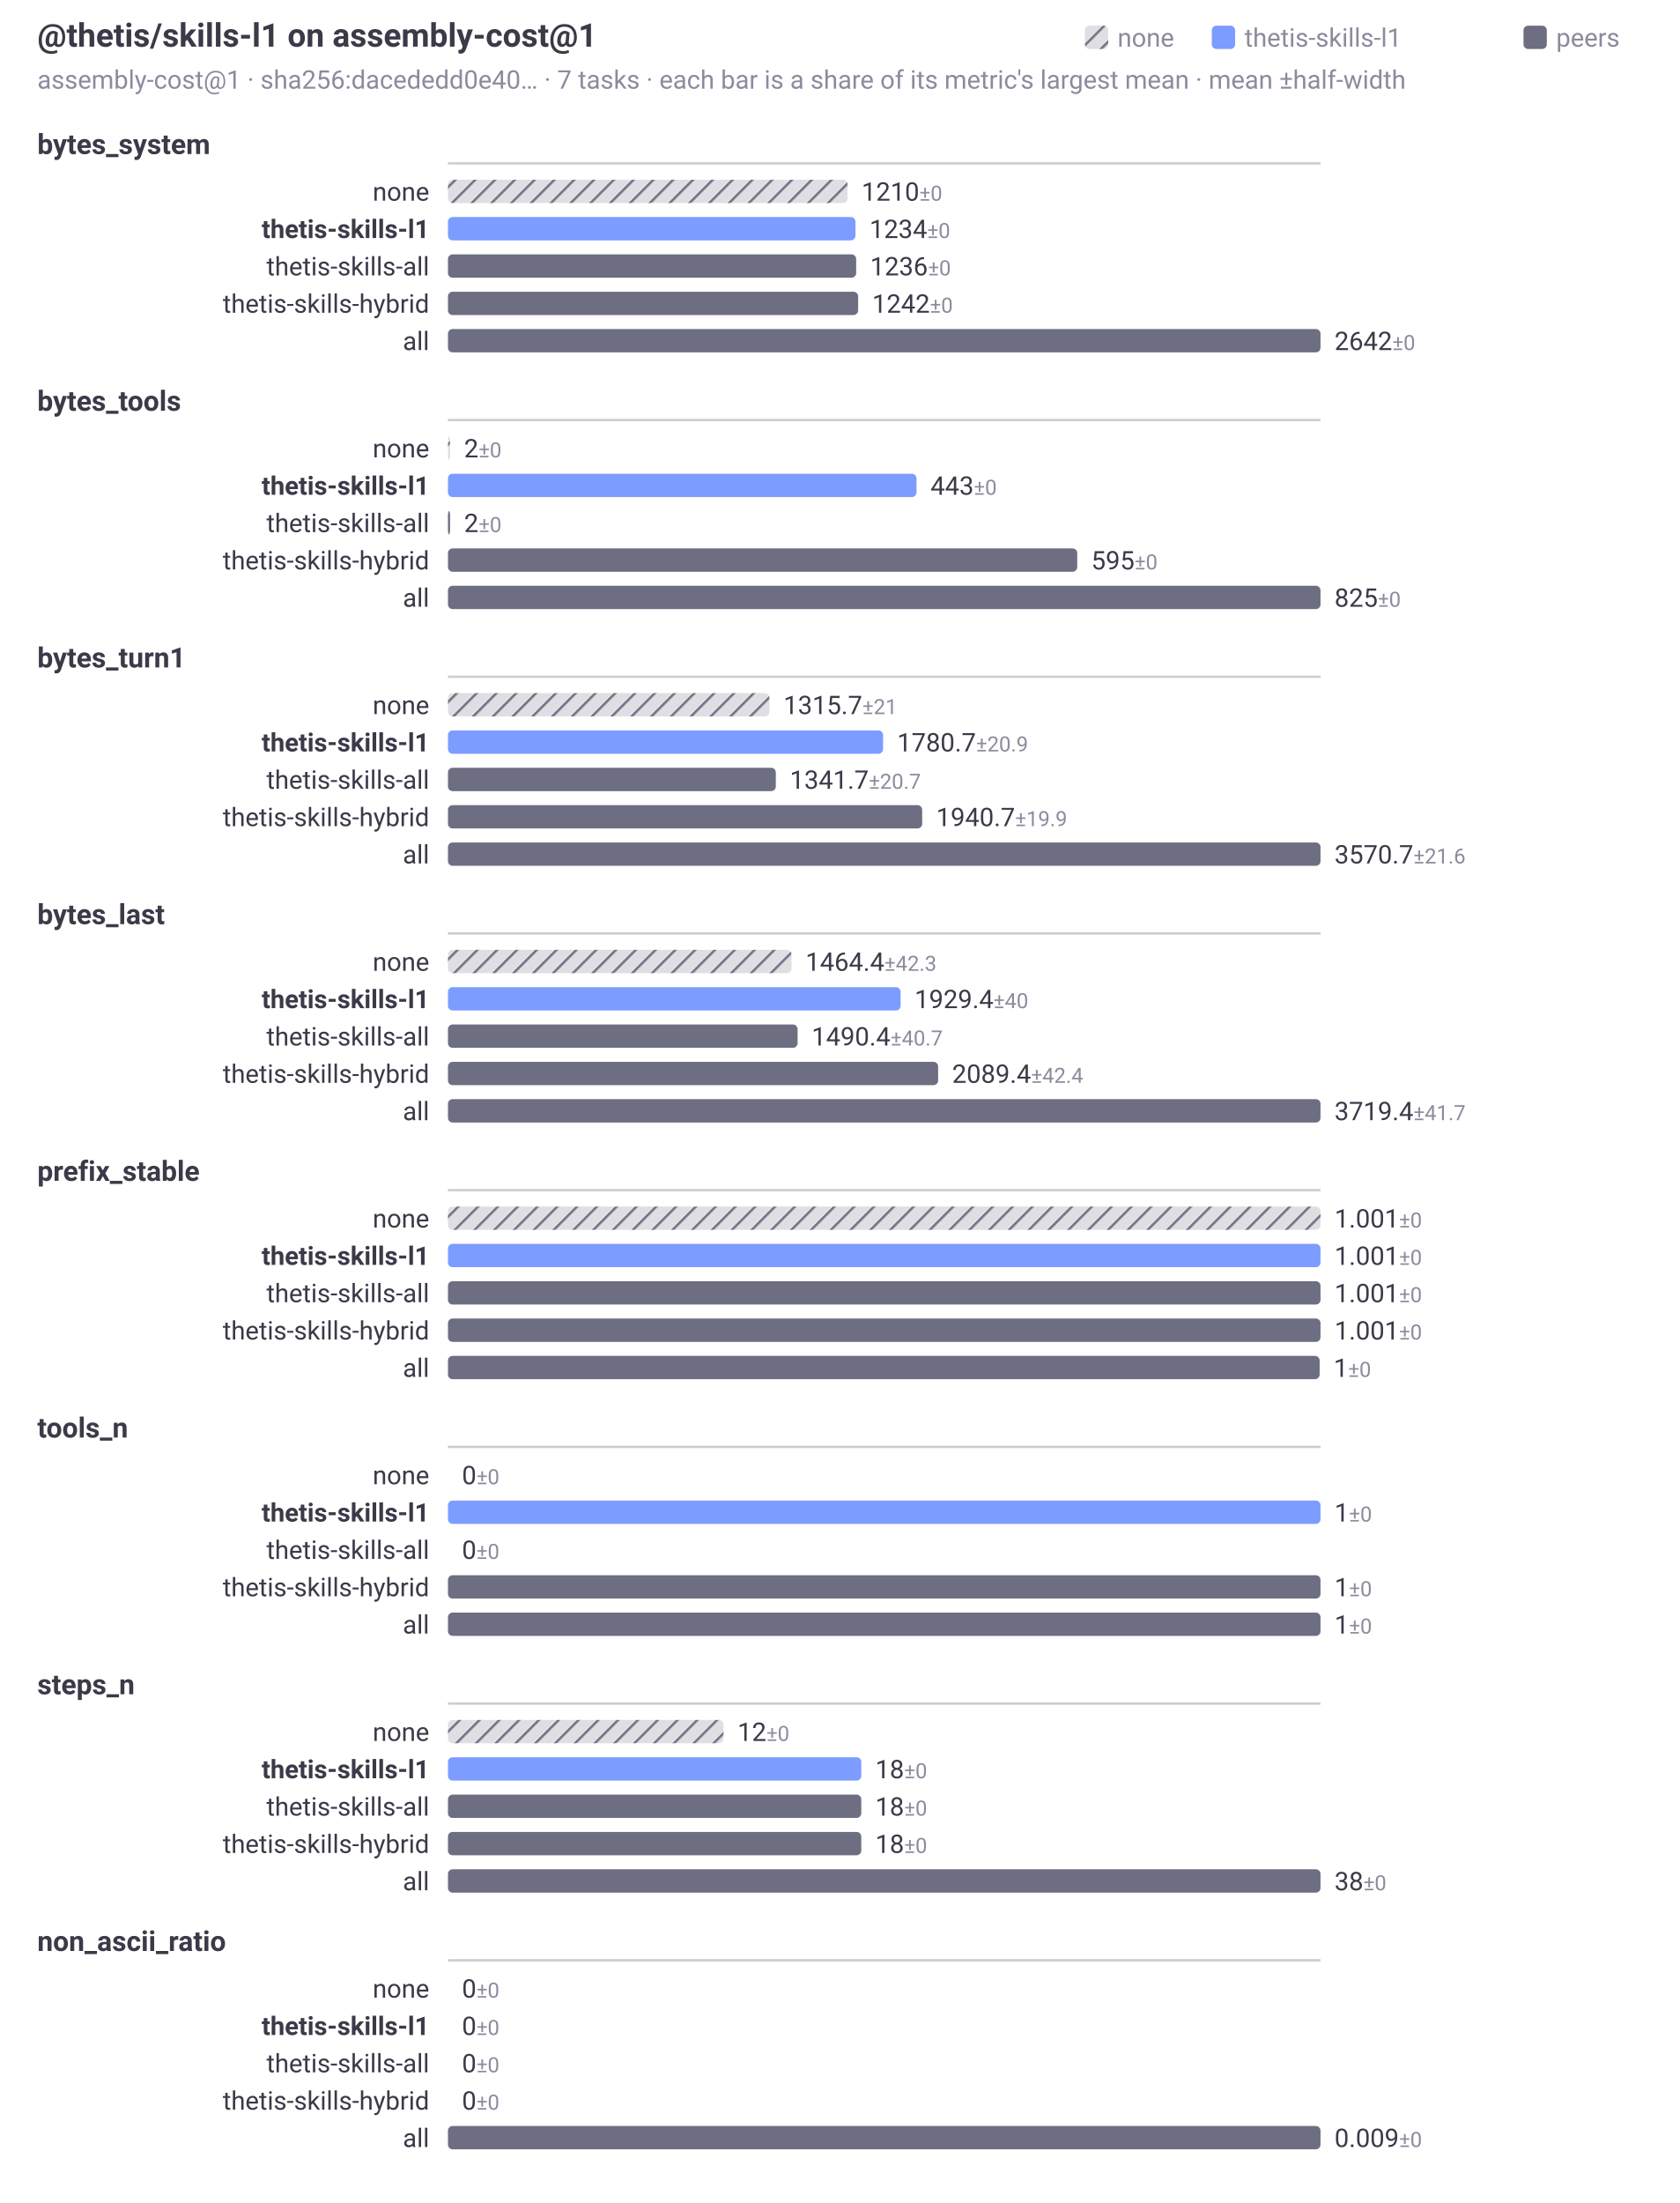
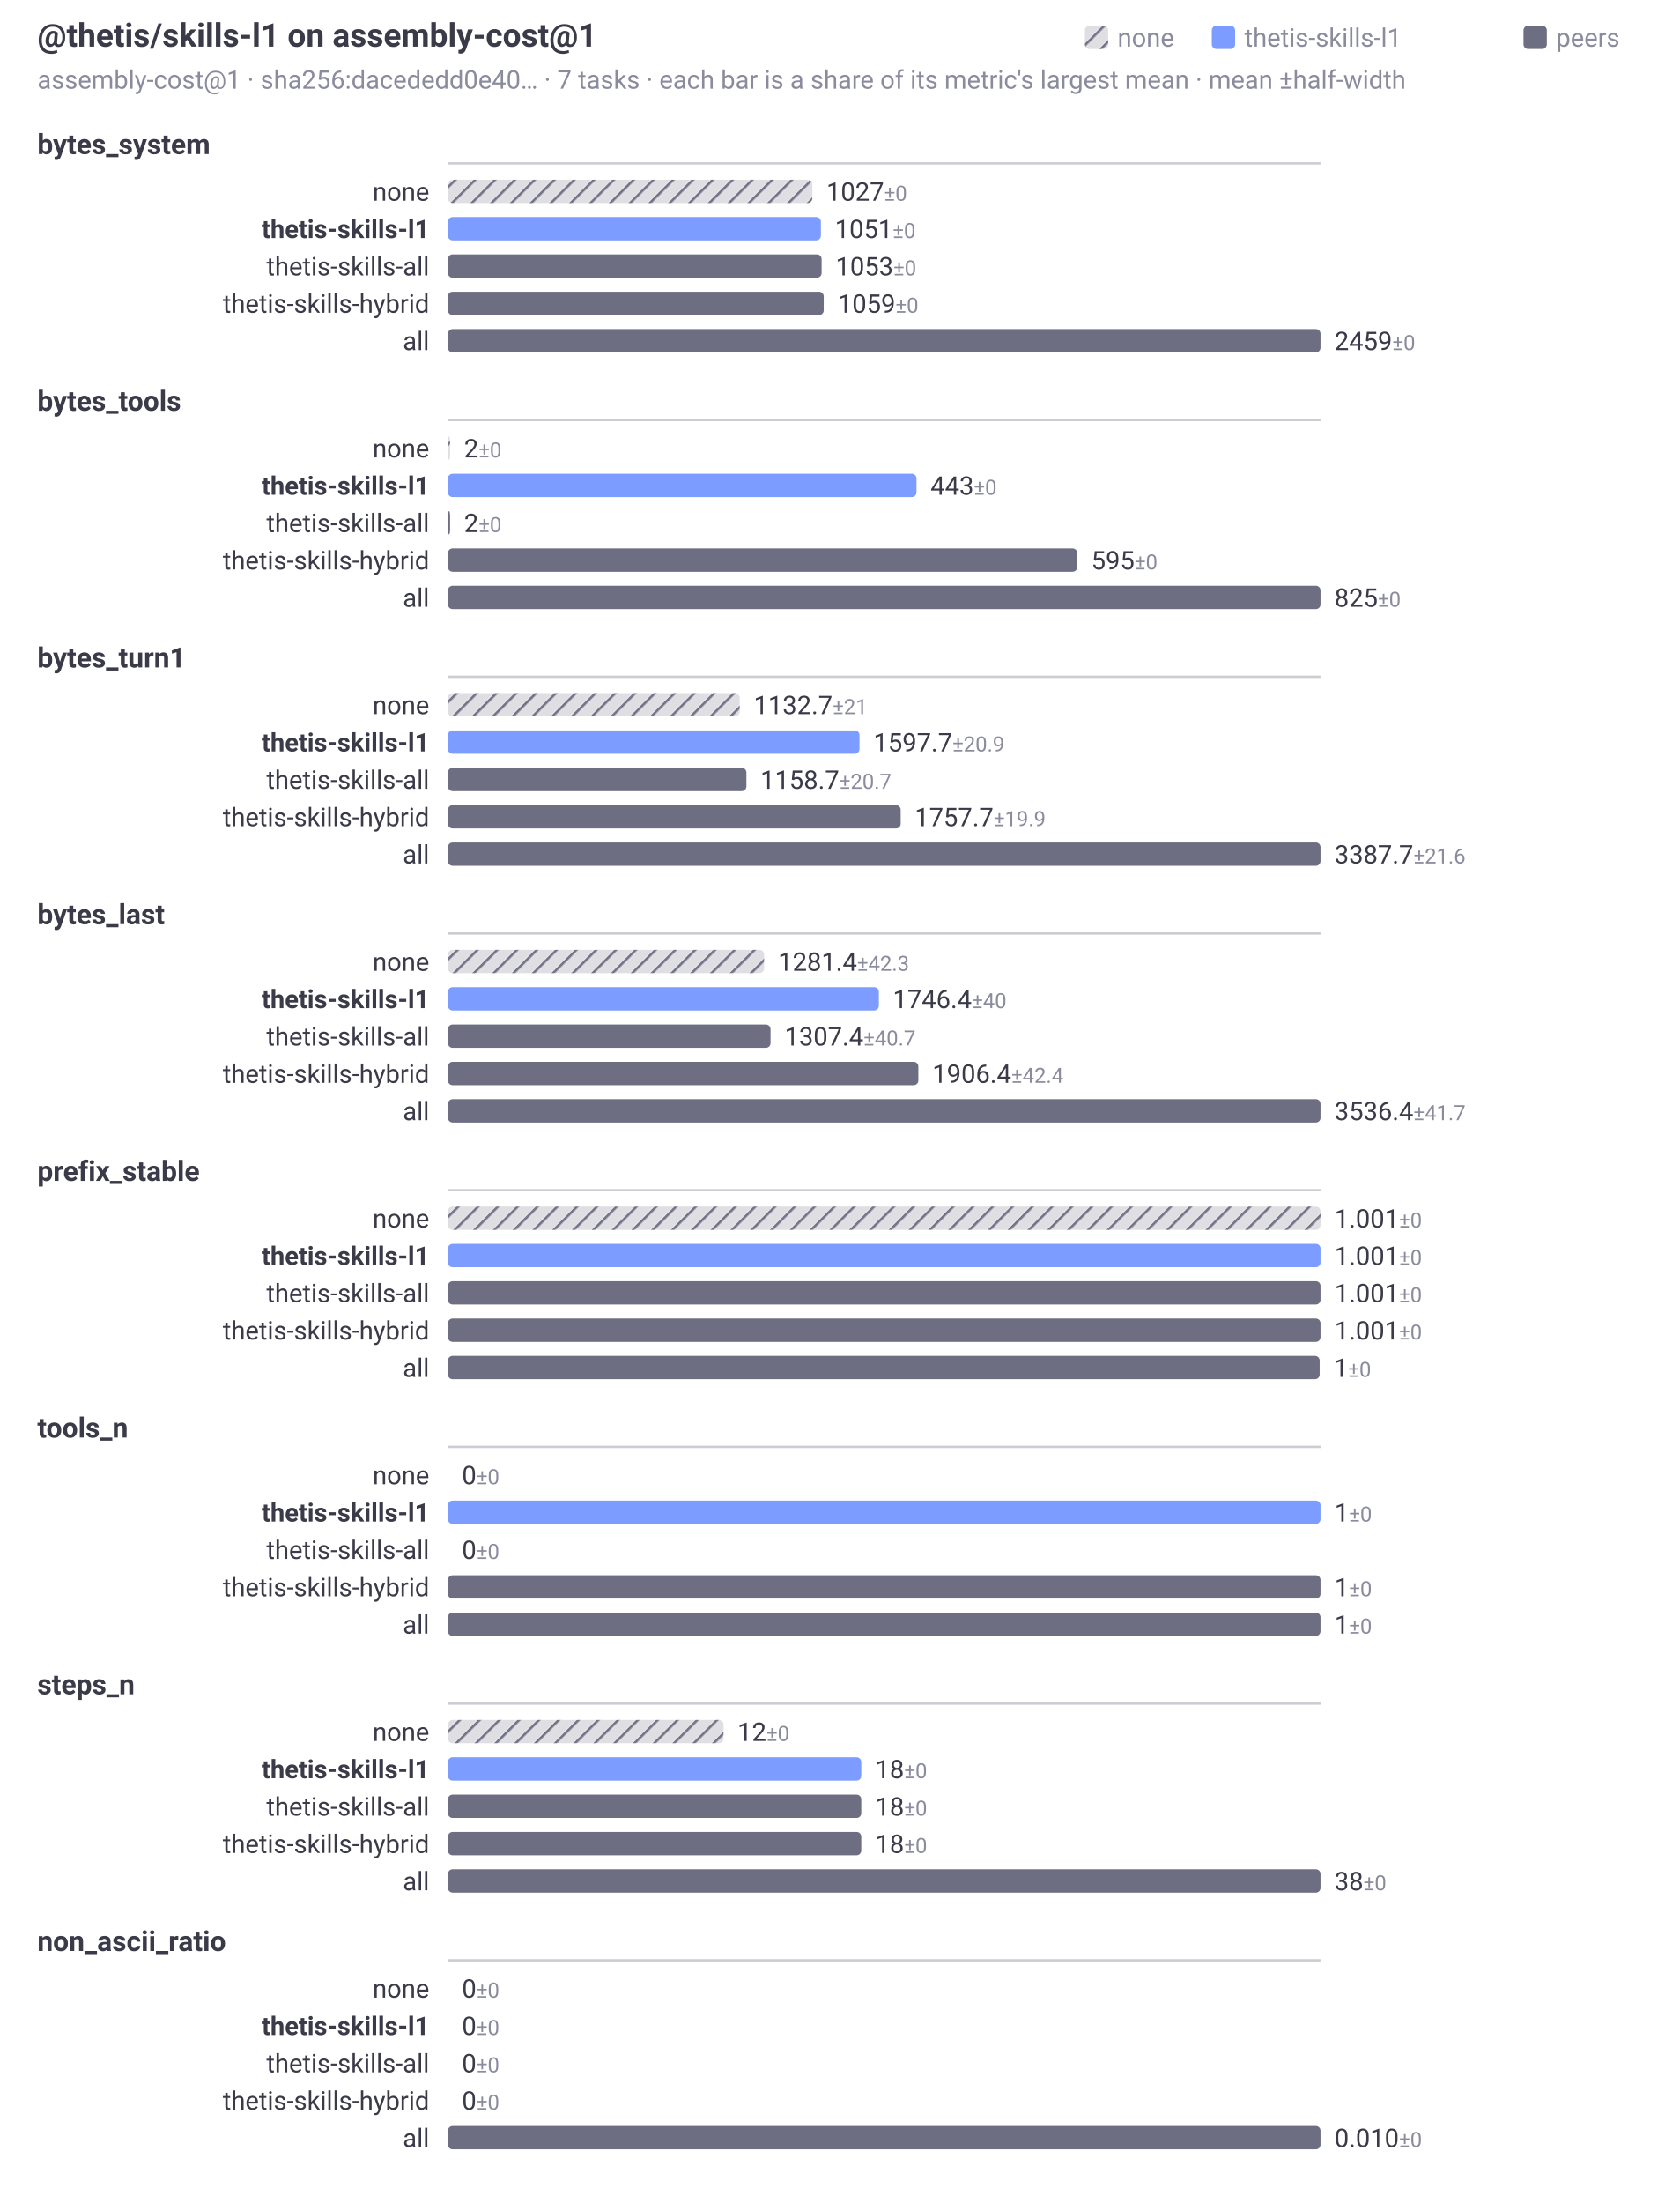
<svg xmlns="http://www.w3.org/2000/svg" width="720" height="944" viewBox="0 0 720 944" role="img" aria-labelledby="t d" font-family="system-ui, -apple-system, Segoe UI, Roboto, sans-serif">
  <style>.t{fill:#3a3a48}.f{fill:#8b8b9e}@media (prefers-color-scheme:dark){.t{fill:#d2d2dc}.f{fill:#9a9aae}}</style>
  <defs>
    <pattern id="hatch" width="6" height="6" patternUnits="userSpaceOnUse" patternTransform="rotate(45)">
      <rect width="6" height="6" fill="#6e6e82" fill-opacity="0.22" />
      <line x1="0" y1="0" x2="0" y2="6" stroke="#6e6e82" stroke-width="2" />
    </pattern>
  </defs>
  <text class="t" x="16" y="20" font-size="14" font-weight="600">@thetis/skills-l1 on assembly-cost@1</text>
  <text class="f" x="16" y="38" font-size="11">assembly-cost@1 · sha256:dacededd0e40… · 7 tasks · each bar is a share of its metric's largest mean · mean ±half-width</text>
  <rect x="653" y="11" width="10" height="10" rx="2" fill="#6e6e82" />
  <text class="f" x="667" y="20" font-size="11">peers</text>
  <rect x="519.4" y="11" width="10" height="10" rx="2" fill="#7c9cff" />
  <text class="f" x="533.4" y="20" font-size="11">thetis-skills-l1</text>
  <rect x="465" y="11" width="10" height="10" rx="2" fill="url(#hatch)" />
  <text class="f" x="479" y="20" font-size="11">none</text>
  <text class="t" x="16" y="66" font-size="12" font-weight="600">bytes_system</text>
  <line x1="192" y1="70" x2="566" y2="70" stroke="#6e6e82" stroke-opacity="0.35" stroke-width="1" />
  <text class="t" x="184" y="86" font-size="11" text-anchor="end">none</text>
-   <rect x="192" y="77" width="171.29" height="10" rx="2" fill="url(#hatch)" />
-   <text class="t" x="369.29" y="86" font-size="11">1210<tspan class="f" font-size="9"> ±0</tspan>
+   <rect x="192" y="77" width="156.2" height="10" rx="2" fill="url(#hatch)" />
+   <text class="t" x="354.2" y="86" font-size="11">1027<tspan class="f" font-size="9"> ±0</tspan>
  </text>
  <text class="t" x="184" y="102" font-size="11" text-anchor="end" font-weight="600">thetis-skills-l1</text>
-   <rect x="192" y="93" width="174.68" height="10" rx="2" fill="#7c9cff" />
-   <text class="t" x="372.68" y="102" font-size="11">1234<tspan class="f" font-size="9"> ±0</tspan>
+   <rect x="192" y="93" width="159.85" height="10" rx="2" fill="#7c9cff" />
+   <text class="t" x="357.85" y="102" font-size="11">1051<tspan class="f" font-size="9"> ±0</tspan>
  </text>
  <text class="t" x="184" y="118" font-size="11" text-anchor="end">thetis-skills-all</text>
-   <rect x="192" y="109" width="174.97" height="10" rx="2" fill="#6e6e82" />
-   <text class="t" x="372.97" y="118" font-size="11">1236<tspan class="f" font-size="9"> ±0</tspan>
+   <rect x="192" y="109" width="160.16" height="10" rx="2" fill="#6e6e82" />
+   <text class="t" x="358.16" y="118" font-size="11">1053<tspan class="f" font-size="9"> ±0</tspan>
  </text>
  <text class="t" x="184" y="134" font-size="11" text-anchor="end">thetis-skills-hybrid</text>
-   <rect x="192" y="125" width="175.82" height="10" rx="2" fill="#6e6e82" />
-   <text class="t" x="373.82" y="134" font-size="11">1242<tspan class="f" font-size="9"> ±0</tspan>
+   <rect x="192" y="125" width="161.07" height="10" rx="2" fill="#6e6e82" />
+   <text class="t" x="359.07" y="134" font-size="11">1059<tspan class="f" font-size="9"> ±0</tspan>
  </text>
  <text class="t" x="184" y="150" font-size="11" text-anchor="end">all</text>
  <rect x="192" y="141" width="374" height="10" rx="2" fill="#6e6e82" />
-   <text class="t" x="572" y="150" font-size="11">2642<tspan class="f" font-size="9"> ±0</tspan>
+   <text class="t" x="572" y="150" font-size="11">2459<tspan class="f" font-size="9"> ±0</tspan>
  </text>
  <text class="t" x="16" y="176" font-size="12" font-weight="600">bytes_tools</text>
  <line x1="192" y1="180" x2="566" y2="180" stroke="#6e6e82" stroke-opacity="0.35" stroke-width="1" />
  <text class="t" x="184" y="196" font-size="11" text-anchor="end">none</text>
  <rect x="192" y="187" width="0.91" height="10" rx="2" fill="url(#hatch)" />
  <text class="t" x="198.91" y="196" font-size="11">2<tspan class="f" font-size="9"> ±0</tspan>
  </text>
  <text class="t" x="184" y="212" font-size="11" text-anchor="end" font-weight="600">thetis-skills-l1</text>
  <rect x="192" y="203" width="200.83" height="10" rx="2" fill="#7c9cff" />
  <text class="t" x="398.83" y="212" font-size="11">443<tspan class="f" font-size="9"> ±0</tspan>
  </text>
  <text class="t" x="184" y="228" font-size="11" text-anchor="end">thetis-skills-all</text>
  <rect x="192" y="219" width="0.91" height="10" rx="2" fill="#6e6e82" />
  <text class="t" x="198.91" y="228" font-size="11">2<tspan class="f" font-size="9"> ±0</tspan>
  </text>
  <text class="t" x="184" y="244" font-size="11" text-anchor="end">thetis-skills-hybrid</text>
  <rect x="192" y="235" width="269.73" height="10" rx="2" fill="#6e6e82" />
  <text class="t" x="467.73" y="244" font-size="11">595<tspan class="f" font-size="9"> ±0</tspan>
  </text>
  <text class="t" x="184" y="260" font-size="11" text-anchor="end">all</text>
  <rect x="192" y="251" width="374" height="10" rx="2" fill="#6e6e82" />
  <text class="t" x="572" y="260" font-size="11">825<tspan class="f" font-size="9"> ±0</tspan>
  </text>
  <text class="t" x="16" y="286" font-size="12" font-weight="600">bytes_turn1</text>
  <line x1="192" y1="290" x2="566" y2="290" stroke="#6e6e82" stroke-opacity="0.35" stroke-width="1" />
  <text class="t" x="184" y="306" font-size="11" text-anchor="end">none</text>
-   <rect x="192" y="297" width="137.81" height="10" rx="2" fill="url(#hatch)" />
-   <text class="t" x="335.81" y="306" font-size="11">1315.7<tspan class="f" font-size="9"> ±21</tspan>
+   <rect x="192" y="297" width="125.05" height="10" rx="2" fill="url(#hatch)" />
+   <text class="t" x="323.05" y="306" font-size="11">1132.7<tspan class="f" font-size="9"> ±21</tspan>
  </text>
  <text class="t" x="184" y="322" font-size="11" text-anchor="end" font-weight="600">thetis-skills-l1</text>
-   <rect x="192" y="313" width="186.51" height="10" rx="2" fill="#7c9cff" />
-   <text class="t" x="384.51" y="322" font-size="11">1780.7<tspan class="f" font-size="9"> ±20.9</tspan>
+   <rect x="192" y="313" width="176.39" height="10" rx="2" fill="#7c9cff" />
+   <text class="t" x="374.39" y="322" font-size="11">1597.7<tspan class="f" font-size="9"> ±20.9</tspan>
  </text>
  <text class="t" x="184" y="338" font-size="11" text-anchor="end">thetis-skills-all</text>
-   <rect x="192" y="329" width="140.53" height="10" rx="2" fill="#6e6e82" />
-   <text class="t" x="338.53" y="338" font-size="11">1341.7<tspan class="f" font-size="9"> ±20.7</tspan>
+   <rect x="192" y="329" width="127.92" height="10" rx="2" fill="#6e6e82" />
+   <text class="t" x="325.92" y="338" font-size="11">1158.7<tspan class="f" font-size="9"> ±20.7</tspan>
  </text>
  <text class="t" x="184" y="354" font-size="11" text-anchor="end">thetis-skills-hybrid</text>
-   <rect x="192" y="345" width="203.27" height="10" rx="2" fill="#6e6e82" />
-   <text class="t" x="401.27" y="354" font-size="11">1940.7<tspan class="f" font-size="9"> ±19.9</tspan>
+   <rect x="192" y="345" width="194.05" height="10" rx="2" fill="#6e6e82" />
+   <text class="t" x="392.05" y="354" font-size="11">1757.7<tspan class="f" font-size="9"> ±19.9</tspan>
  </text>
  <text class="t" x="184" y="370" font-size="11" text-anchor="end">all</text>
  <rect x="192" y="361" width="374" height="10" rx="2" fill="#6e6e82" />
-   <text class="t" x="572" y="370" font-size="11">3570.7<tspan class="f" font-size="9"> ±21.6</tspan>
+   <text class="t" x="572" y="370" font-size="11">3387.7<tspan class="f" font-size="9"> ±21.6</tspan>
  </text>
  <text class="t" x="16" y="396" font-size="12" font-weight="600">bytes_last</text>
  <line x1="192" y1="400" x2="566" y2="400" stroke="#6e6e82" stroke-opacity="0.35" stroke-width="1" />
  <text class="t" x="184" y="416" font-size="11" text-anchor="end">none</text>
-   <rect x="192" y="407" width="147.25" height="10" rx="2" fill="url(#hatch)" />
-   <text class="t" x="345.25" y="416" font-size="11">1464.4<tspan class="f" font-size="9"> ±42.3</tspan>
+   <rect x="192" y="407" width="135.52" height="10" rx="2" fill="url(#hatch)" />
+   <text class="t" x="333.52" y="416" font-size="11">1281.4<tspan class="f" font-size="9"> ±42.3</tspan>
  </text>
  <text class="t" x="184" y="432" font-size="11" text-anchor="end" font-weight="600">thetis-skills-l1</text>
-   <rect x="192" y="423" width="194.01" height="10" rx="2" fill="#7c9cff" />
-   <text class="t" x="392.01" y="432" font-size="11">1929.4<tspan class="f" font-size="9"> ±40</tspan>
+   <rect x="192" y="423" width="184.7" height="10" rx="2" fill="#7c9cff" />
+   <text class="t" x="382.7" y="432" font-size="11">1746.4<tspan class="f" font-size="9"> ±40</tspan>
  </text>
  <text class="t" x="184" y="448" font-size="11" text-anchor="end">thetis-skills-all</text>
-   <rect x="192" y="439" width="149.87" height="10" rx="2" fill="#6e6e82" />
-   <text class="t" x="347.87" y="448" font-size="11">1490.4<tspan class="f" font-size="9"> ±40.7</tspan>
+   <rect x="192" y="439" width="138.27" height="10" rx="2" fill="#6e6e82" />
+   <text class="t" x="336.27" y="448" font-size="11">1307.4<tspan class="f" font-size="9"> ±40.7</tspan>
  </text>
  <text class="t" x="184" y="464" font-size="11" text-anchor="end">thetis-skills-hybrid</text>
-   <rect x="192" y="455" width="210.1" height="10" rx="2" fill="#6e6e82" />
-   <text class="t" x="408.1" y="464" font-size="11">2089.4<tspan class="f" font-size="9"> ±42.4</tspan>
+   <rect x="192" y="455" width="201.62" height="10" rx="2" fill="#6e6e82" />
+   <text class="t" x="399.62" y="464" font-size="11">1906.4<tspan class="f" font-size="9"> ±42.4</tspan>
  </text>
  <text class="t" x="184" y="480" font-size="11" text-anchor="end">all</text>
  <rect x="192" y="471" width="374" height="10" rx="2" fill="#6e6e82" />
-   <text class="t" x="572" y="480" font-size="11">3719.4<tspan class="f" font-size="9"> ±41.7</tspan>
+   <text class="t" x="572" y="480" font-size="11">3536.4<tspan class="f" font-size="9"> ±41.7</tspan>
  </text>
  <text class="t" x="16" y="506" font-size="12" font-weight="600">prefix_stable</text>
  <line x1="192" y1="510" x2="566" y2="510" stroke="#6e6e82" stroke-opacity="0.35" stroke-width="1" />
  <text class="t" x="184" y="526" font-size="11" text-anchor="end">none</text>
  <rect x="192" y="517" width="374" height="10" rx="2" fill="url(#hatch)" />
  <text class="t" x="572" y="526" font-size="11">1.001<tspan class="f" font-size="9"> ±0</tspan>
  </text>
  <text class="t" x="184" y="542" font-size="11" text-anchor="end" font-weight="600">thetis-skills-l1</text>
  <rect x="192" y="533" width="374" height="10" rx="2" fill="#7c9cff" />
  <text class="t" x="572" y="542" font-size="11">1.001<tspan class="f" font-size="9"> ±0</tspan>
  </text>
  <text class="t" x="184" y="558" font-size="11" text-anchor="end">thetis-skills-all</text>
  <rect x="192" y="549" width="374" height="10" rx="2" fill="#6e6e82" />
  <text class="t" x="572" y="558" font-size="11">1.001<tspan class="f" font-size="9"> ±0</tspan>
  </text>
  <text class="t" x="184" y="574" font-size="11" text-anchor="end">thetis-skills-hybrid</text>
  <rect x="192" y="565" width="374" height="10" rx="2" fill="#6e6e82" />
  <text class="t" x="572" y="574" font-size="11">1.001<tspan class="f" font-size="9"> ±0</tspan>
  </text>
  <text class="t" x="184" y="590" font-size="11" text-anchor="end">all</text>
  <rect x="192" y="581" width="373.63" height="10" rx="2" fill="#6e6e82" />
  <text class="t" x="571.63" y="590" font-size="11">1<tspan class="f" font-size="9"> ±0</tspan>
  </text>
  <text class="t" x="16" y="616" font-size="12" font-weight="600">tools_n</text>
  <line x1="192" y1="620" x2="566" y2="620" stroke="#6e6e82" stroke-opacity="0.35" stroke-width="1" />
  <text class="t" x="184" y="636" font-size="11" text-anchor="end">none</text>
  <rect x="192" y="627" width="0" height="10" rx="2" fill="url(#hatch)" />
  <text class="t" x="198" y="636" font-size="11">0<tspan class="f" font-size="9"> ±0</tspan>
  </text>
  <text class="t" x="184" y="652" font-size="11" text-anchor="end" font-weight="600">thetis-skills-l1</text>
  <rect x="192" y="643" width="374" height="10" rx="2" fill="#7c9cff" />
  <text class="t" x="572" y="652" font-size="11">1<tspan class="f" font-size="9"> ±0</tspan>
  </text>
  <text class="t" x="184" y="668" font-size="11" text-anchor="end">thetis-skills-all</text>
  <rect x="192" y="659" width="0" height="10" rx="2" fill="#6e6e82" />
  <text class="t" x="198" y="668" font-size="11">0<tspan class="f" font-size="9"> ±0</tspan>
  </text>
  <text class="t" x="184" y="684" font-size="11" text-anchor="end">thetis-skills-hybrid</text>
  <rect x="192" y="675" width="374" height="10" rx="2" fill="#6e6e82" />
  <text class="t" x="572" y="684" font-size="11">1<tspan class="f" font-size="9"> ±0</tspan>
  </text>
  <text class="t" x="184" y="700" font-size="11" text-anchor="end">all</text>
  <rect x="192" y="691" width="374" height="10" rx="2" fill="#6e6e82" />
  <text class="t" x="572" y="700" font-size="11">1<tspan class="f" font-size="9"> ±0</tspan>
  </text>
  <text class="t" x="16" y="726" font-size="12" font-weight="600">steps_n</text>
  <line x1="192" y1="730" x2="566" y2="730" stroke="#6e6e82" stroke-opacity="0.35" stroke-width="1" />
  <text class="t" x="184" y="746" font-size="11" text-anchor="end">none</text>
  <rect x="192" y="737" width="118.11" height="10" rx="2" fill="url(#hatch)" />
  <text class="t" x="316.11" y="746" font-size="11">12<tspan class="f" font-size="9"> ±0</tspan>
  </text>
  <text class="t" x="184" y="762" font-size="11" text-anchor="end" font-weight="600">thetis-skills-l1</text>
  <rect x="192" y="753" width="177.16" height="10" rx="2" fill="#7c9cff" />
  <text class="t" x="375.16" y="762" font-size="11">18<tspan class="f" font-size="9"> ±0</tspan>
  </text>
  <text class="t" x="184" y="778" font-size="11" text-anchor="end">thetis-skills-all</text>
  <rect x="192" y="769" width="177.16" height="10" rx="2" fill="#6e6e82" />
  <text class="t" x="375.16" y="778" font-size="11">18<tspan class="f" font-size="9"> ±0</tspan>
  </text>
  <text class="t" x="184" y="794" font-size="11" text-anchor="end">thetis-skills-hybrid</text>
  <rect x="192" y="785" width="177.16" height="10" rx="2" fill="#6e6e82" />
  <text class="t" x="375.16" y="794" font-size="11">18<tspan class="f" font-size="9"> ±0</tspan>
  </text>
  <text class="t" x="184" y="810" font-size="11" text-anchor="end">all</text>
  <rect x="192" y="801" width="374" height="10" rx="2" fill="#6e6e82" />
  <text class="t" x="572" y="810" font-size="11">38<tspan class="f" font-size="9"> ±0</tspan>
  </text>
  <text class="t" x="16" y="836" font-size="12" font-weight="600">non_ascii_ratio</text>
  <line x1="192" y1="840" x2="566" y2="840" stroke="#6e6e82" stroke-opacity="0.35" stroke-width="1" />
  <text class="t" x="184" y="856" font-size="11" text-anchor="end">none</text>
  <rect x="192" y="847" width="0" height="10" rx="2" fill="url(#hatch)" />
  <text class="t" x="198" y="856" font-size="11">0<tspan class="f" font-size="9"> ±0</tspan>
  </text>
  <text class="t" x="184" y="872" font-size="11" text-anchor="end" font-weight="600">thetis-skills-l1</text>
  <rect x="192" y="863" width="0" height="10" rx="2" fill="#7c9cff" />
  <text class="t" x="198" y="872" font-size="11">0<tspan class="f" font-size="9"> ±0</tspan>
  </text>
  <text class="t" x="184" y="888" font-size="11" text-anchor="end">thetis-skills-all</text>
  <rect x="192" y="879" width="0" height="10" rx="2" fill="#6e6e82" />
  <text class="t" x="198" y="888" font-size="11">0<tspan class="f" font-size="9"> ±0</tspan>
  </text>
  <text class="t" x="184" y="904" font-size="11" text-anchor="end">thetis-skills-hybrid</text>
  <rect x="192" y="895" width="0" height="10" rx="2" fill="#6e6e82" />
  <text class="t" x="198" y="904" font-size="11">0<tspan class="f" font-size="9"> ±0</tspan>
  </text>
  <text class="t" x="184" y="920" font-size="11" text-anchor="end">all</text>
  <rect x="192" y="911" width="374" height="10" rx="2" fill="#6e6e82" />
-   <text class="t" x="572" y="920" font-size="11">0.009<tspan class="f" font-size="9"> ±0</tspan>
+   <text class="t" x="572" y="920" font-size="11">0.010<tspan class="f" font-size="9"> ±0</tspan>
  </text>
</svg>
